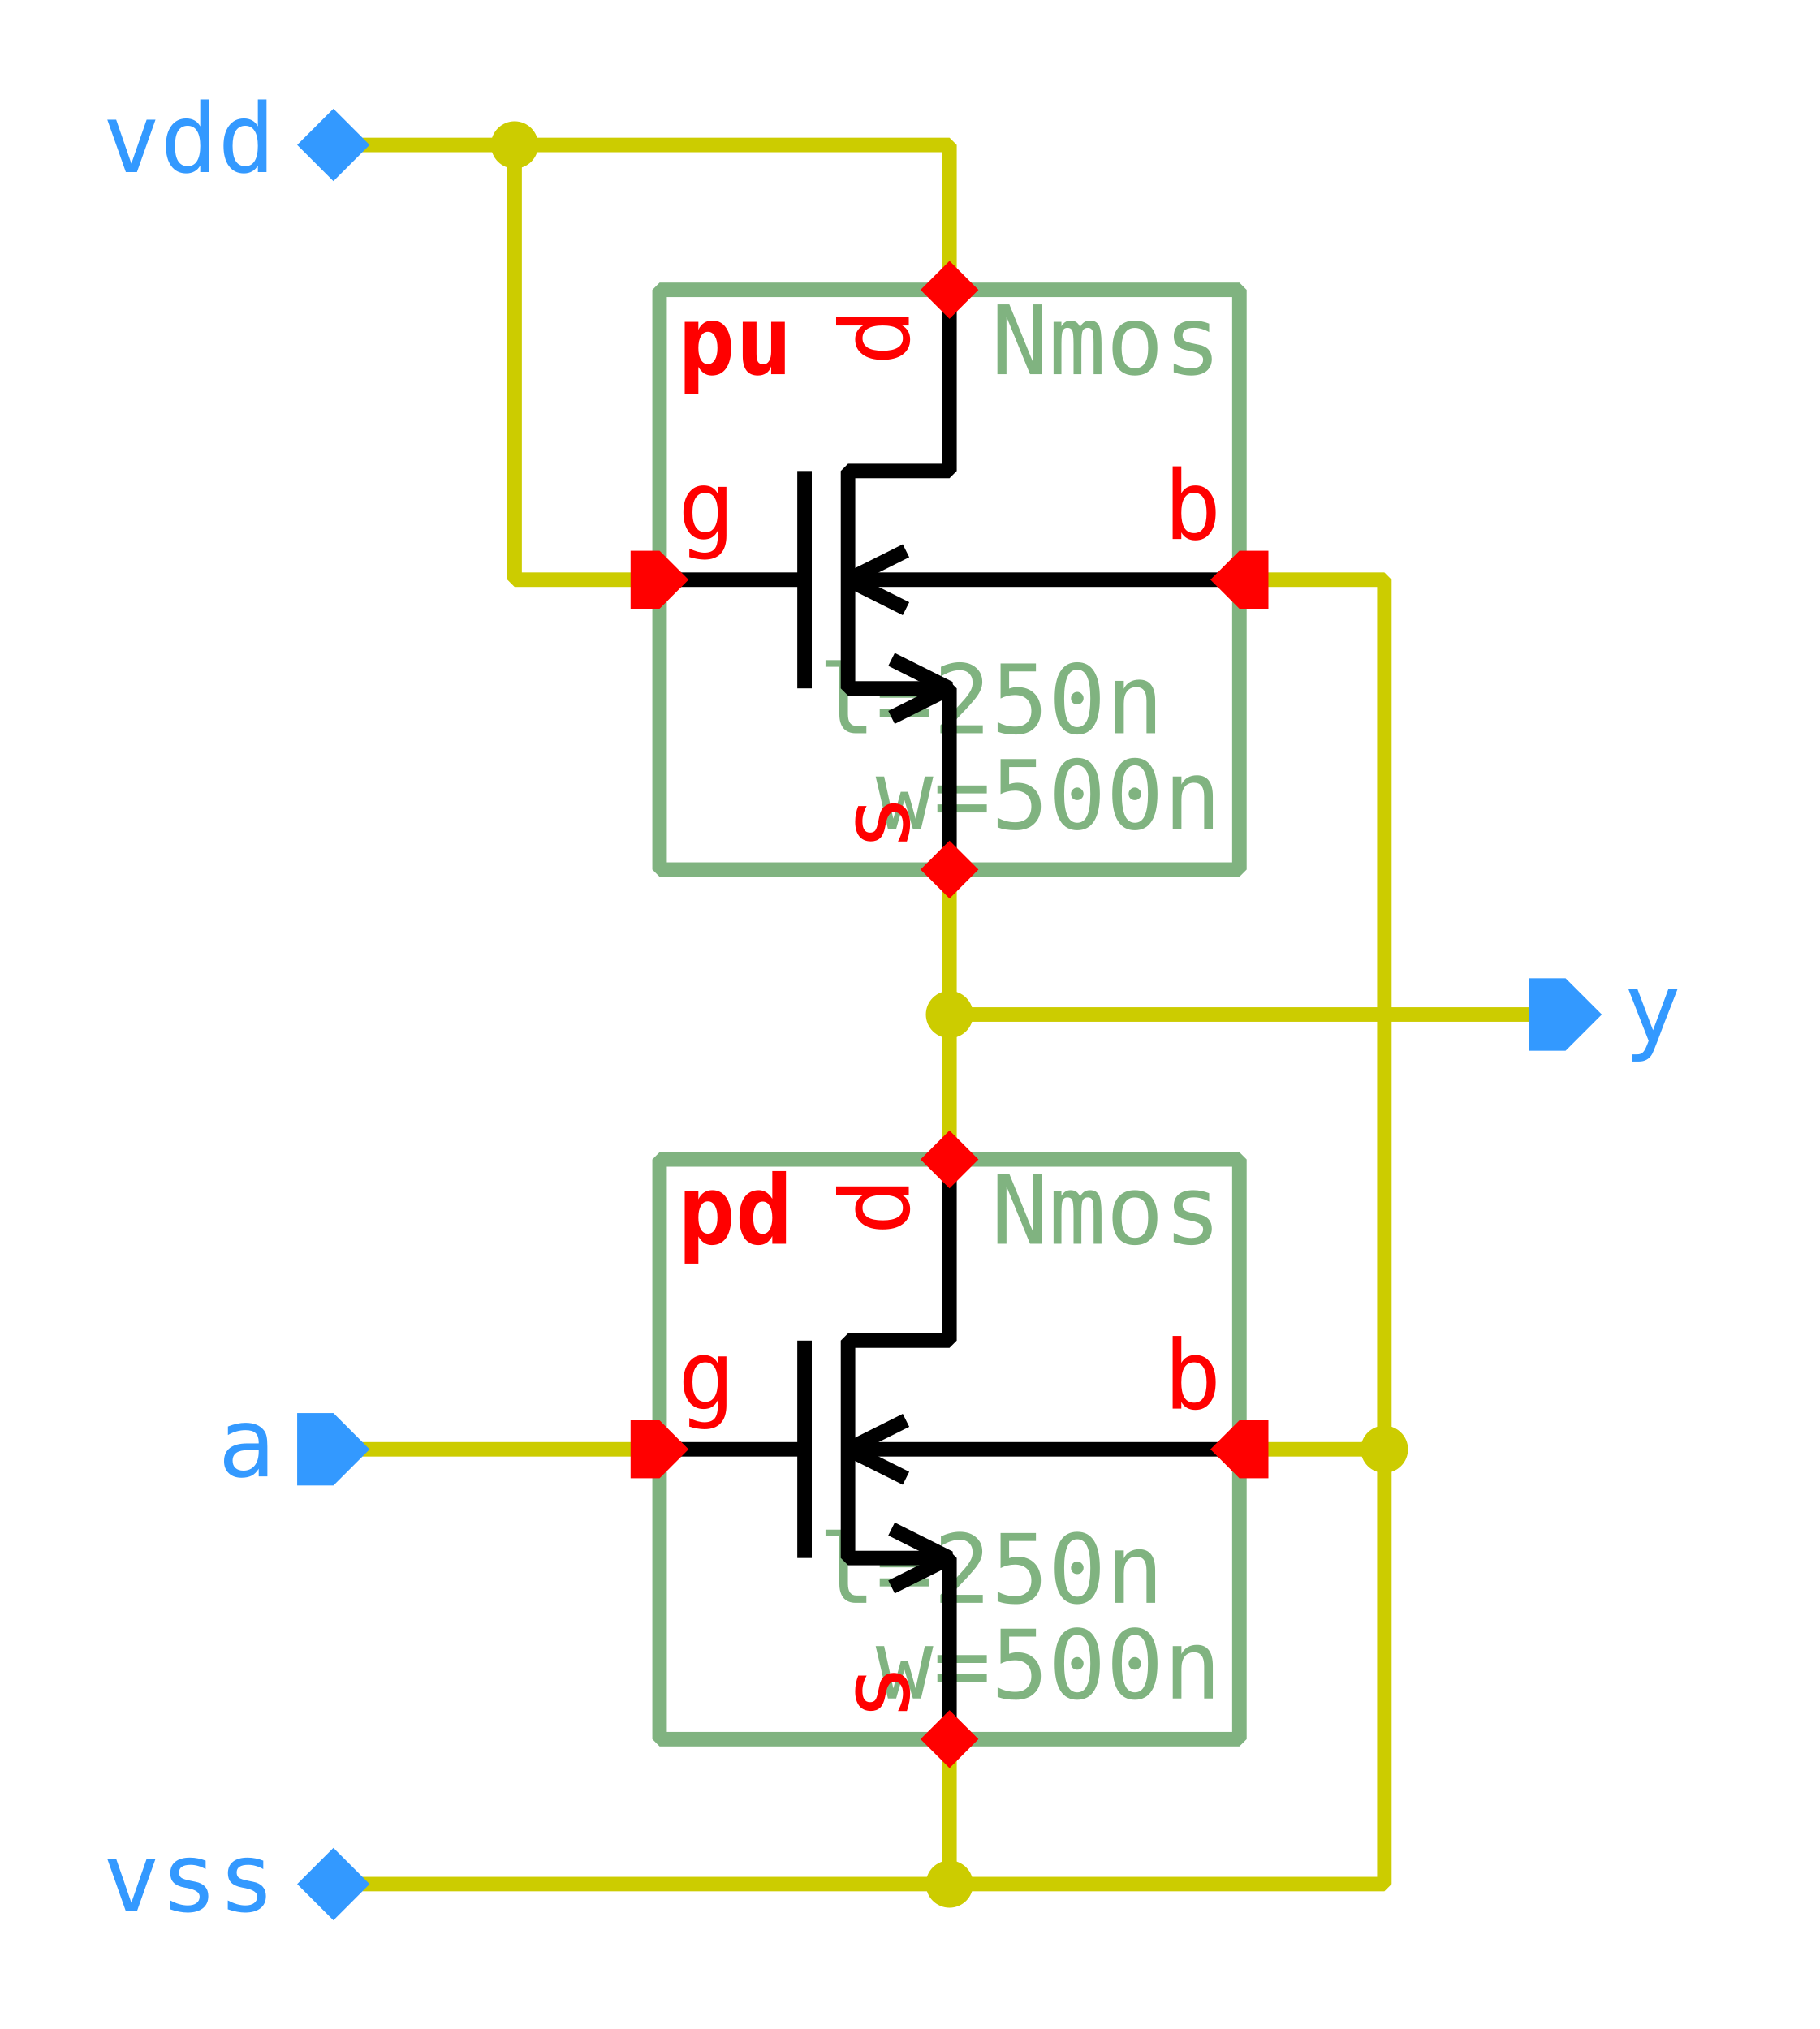
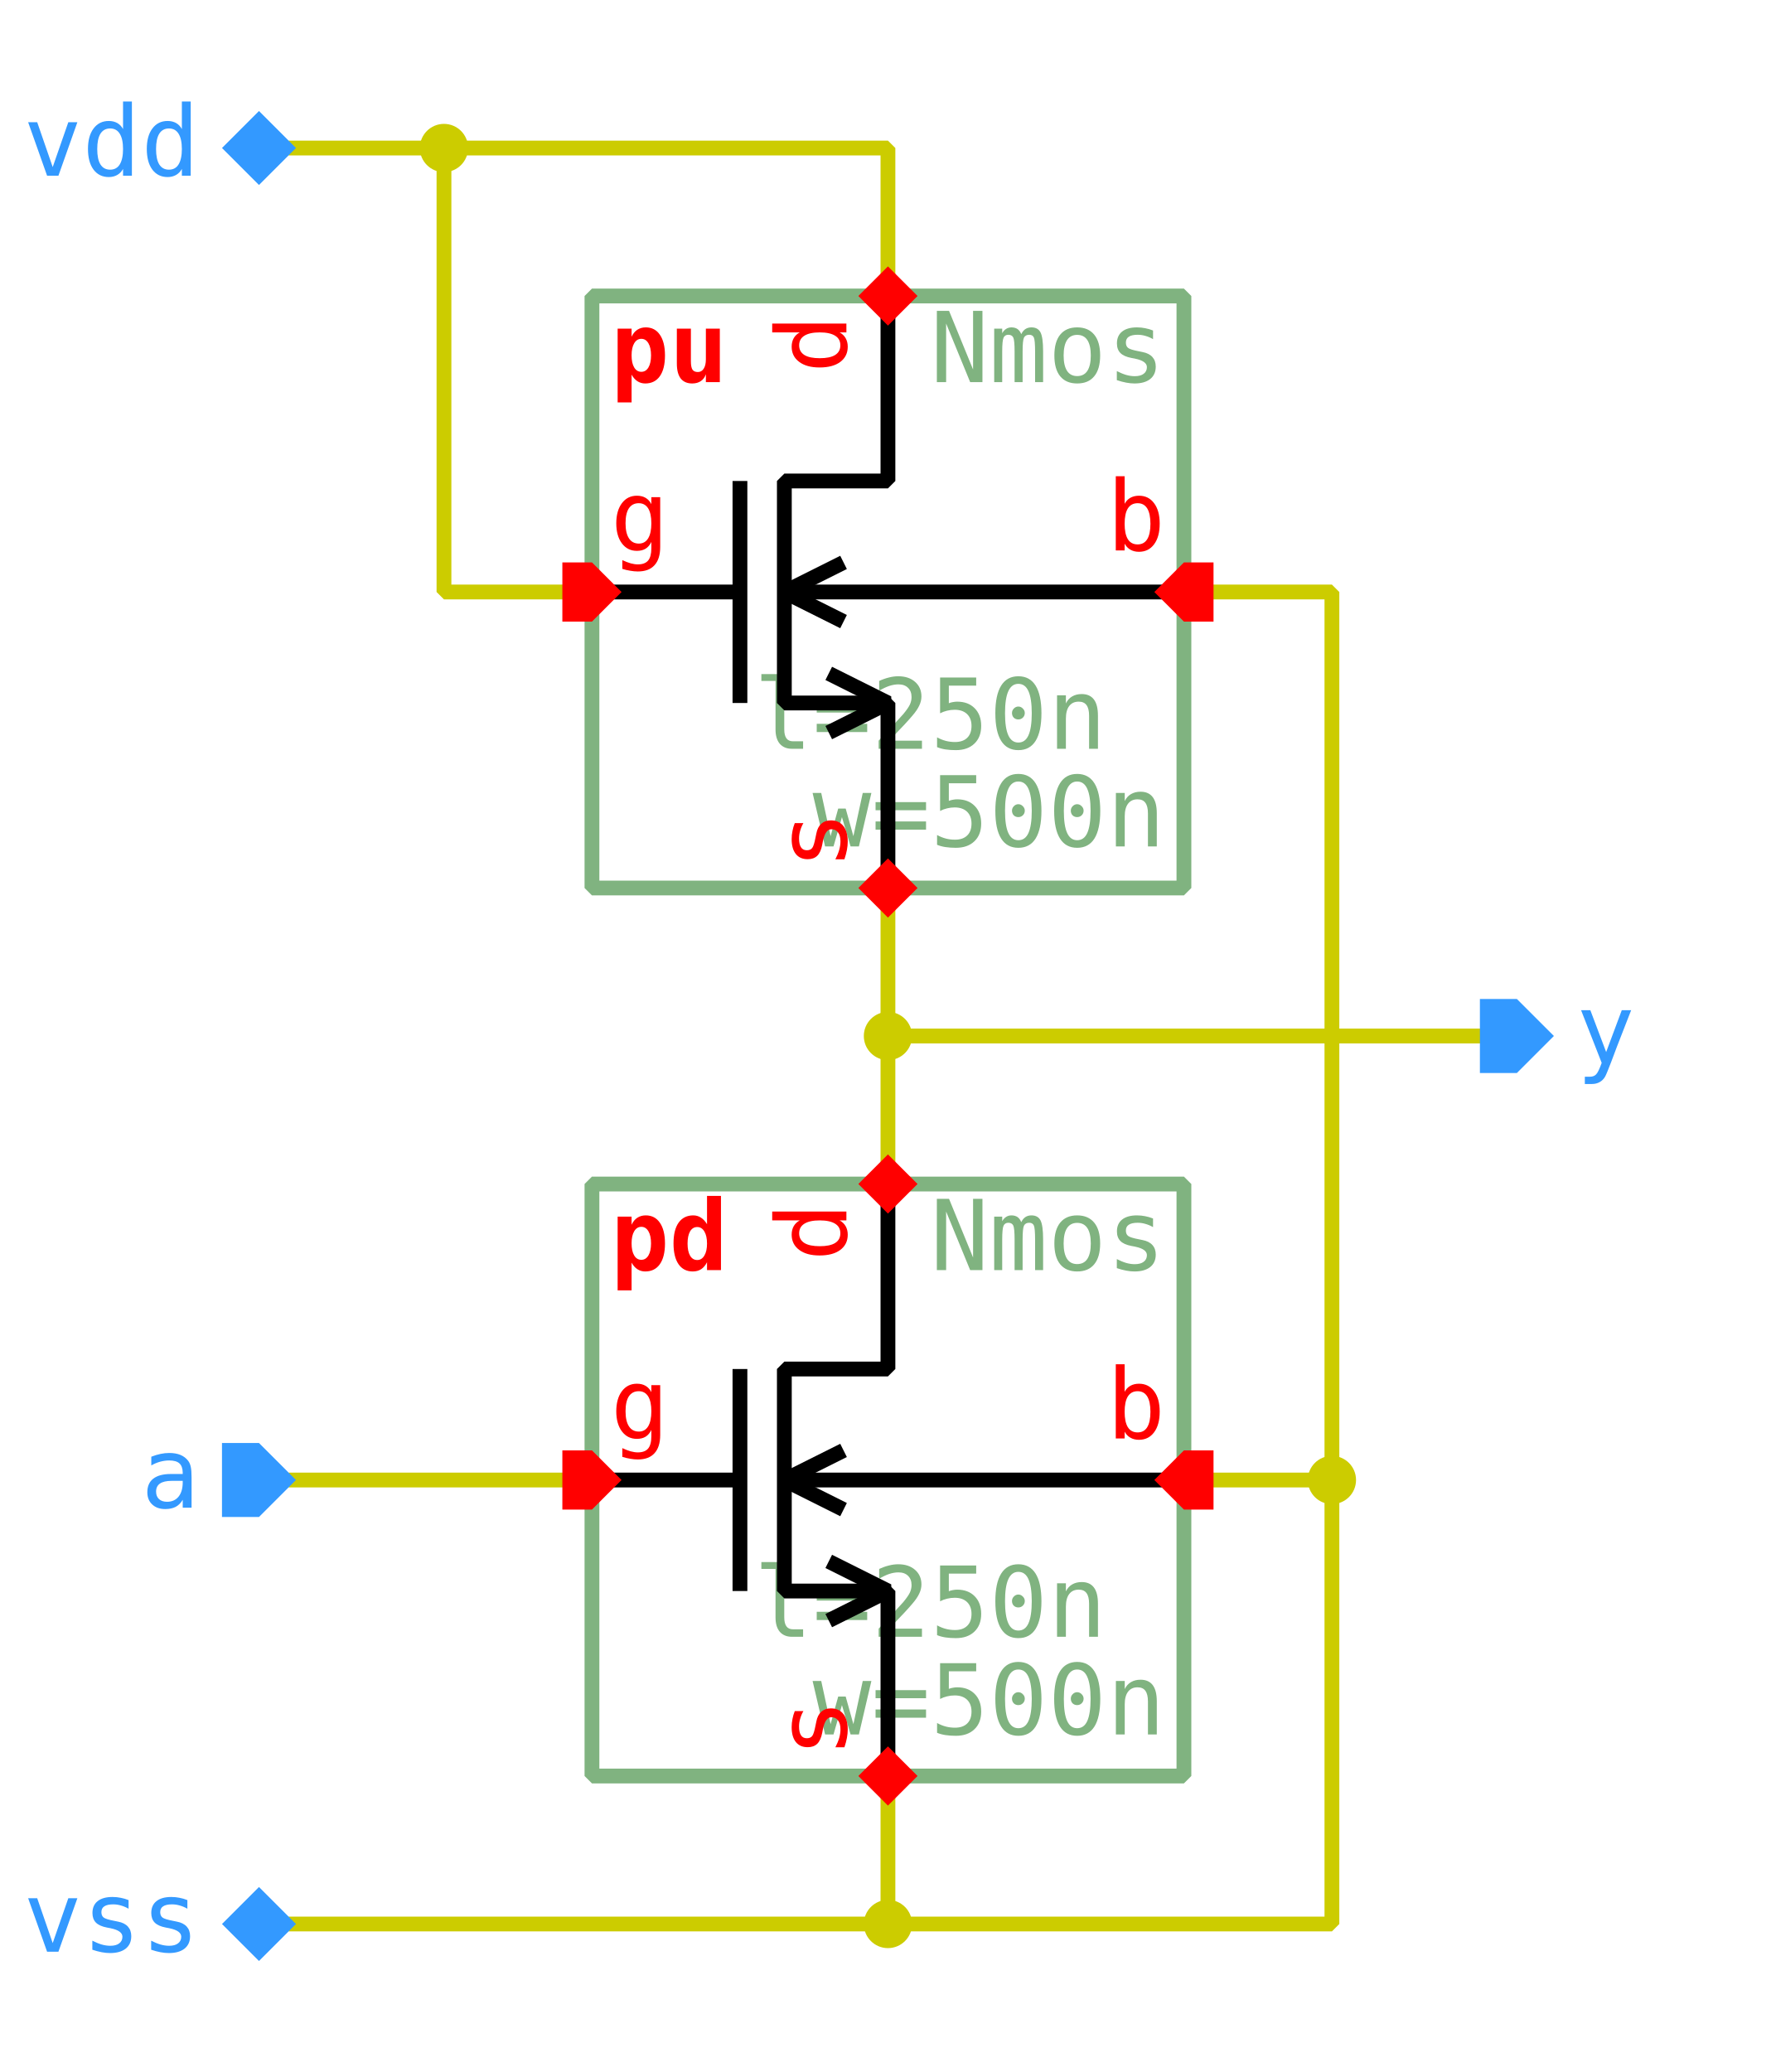
- <svg xmlns="http://www.w3.org/2000/svg" width="439.25px" height="490.0px" viewBox="-1.55 0.0 12.55 14.0">
+ <svg xmlns="http://www.w3.org/2000/svg" width="420.0px" height="490.0px" viewBox="-1.0 0.0 12.0 14.0">
  <style type="text/css">svg { stroke-linecap: butt; stroke-linejoin: bevel; } text { font-size: 11pt; font-family: "Inconsolata", monospace; font-stretch: 75%; } .instanceName { font-weight: bold; fill: #f00; } .pinLabel, .pinArrow { fill: #f00; } .params, .cellName { fill: #80b380; } .symbolOutline { stroke: #80b380; } .symbolPoly { stroke: #000; } .symbolOutline, .symbolPoly, .schemWire, .tapPoint { fill: none; stroke-width: 0.1; } .grid { fill: #ccc; } .schemWire, .tapPoint { stroke: #cc0; } .schemWire { stroke-linecap: square; } .connPoint, .tapPointLabel { fill: #cc0; } .portArrow, .portLabel { fill: #39f; }</style>
  <g transform="matrix(1 0 0 -1 0 14.0)">
    <path d="M1.0 1.0 L5.0 1.0 L5.0 2.0" class="schemWire" />
    <path d="M7.0 4.0 L8.0 4.0 L8.0 10.0 L7.0 10.0" class="schemWire" />
    <path d="M8.0 4.0 L8.0 1.0 L5.0 1.0" class="schemWire" />
    <path d="M1.0 13.0 L2.0 13.0 L5.0 13.0 L5.0 12.0" class="schemWire" />
    <path d="M2.0 13.0 L2.0 10.0 L3.0 10.0" class="schemWire" />
    <path d="M1.0 4.0 L2.0 4.0 L3.0 4.0" class="schemWire" />
    <path d="M5.0 6.0 L5.0 7.0 L5.0 8.0" class="schemWire" />
    <path d="M5.0 7.0 L9.0 7.0" class="schemWire" />
    <circle cx="5.0" cy="7.0" r="0.163" class="connPoint" />
    <circle cx="2.0" cy="13.0" r="0.163" class="connPoint" />
    <circle cx="5.0" cy="1.0" r="0.163" class="connPoint" />
    <circle cx="8.0" cy="4.0" r="0.163" class="connPoint" />
    <g>
      <rect x="3.0" y="2.0" width="4.0" height="4.0" class="symbolOutline" />
      <text transform="matrix(0.045 0 0 -0.045 6.875 5.875)" dominant-baseline="hanging" text-anchor="end" class="cellName">Nmos</text>
      <text transform="matrix(0.045 0 0 -0.045 6.875 2.125)" dominant-baseline="ideographic" text-anchor="end" class="params">
        <tspan x="0" y="-1em">l=250n</tspan>
        <tspan x="0" y="0em">w=500n</tspan>
      </text>
      <text transform="matrix(0.045 0 0 -0.045 3.125 5.875)" dominant-baseline="hanging" text-anchor="start" class="instanceName">pd</text>
      <path d="M2.0 0.0 L2.0 1.25 L1.3 1.25 L1.3 2.75 L2.0 2.75 L2.0 4.0" transform="matrix(1 0 0 1 3.0 2.0)" class="symbolPoly" />
      <path d="M1.0 1.25 L1.0 2.75" transform="matrix(1 0 0 1 3.0 2.0)" class="symbolPoly" />
      <path d="M0.0 2.0 L1.0 2.0" transform="matrix(1 0 0 1 3.0 2.0)" class="symbolPoly" />
      <path d="M4.0 2.0 L1.3 2.0" transform="matrix(1 0 0 1 3.0 2.0)" class="symbolPoly" />
      <path d="M1.7 1.8 L1.3 2.0 L1.7 2.2" transform="matrix(1 0 0 1 3.0 2.0)" class="symbolPoly" />
      <path d="M1.6 1.05 L2.0 1.25 L1.6 1.45" transform="matrix(1 0 0 1 3.0 2.0)" class="symbolPoly" />
      <path d="M0 0 L0.2 -0.2 L0.2 -0.4 L0 -0.4 L-0.2 -0.4 L-0.2 -0.2 Z" transform="matrix(0 -1 1 0 3.2 4.0)" class="pinArrow" />
      <text transform="matrix(0.045 0 0 -0.045 3.125 4.125)" dominant-baseline="ideographic" text-anchor="start" class="pinLabel">g</text>
      <path d="M0 0 L0.2 -0.2 L0.2 -0.2 L0 -0.4 L-0.2 -0.2 L-0.2 -0.2 Z" transform="matrix(1 0 0 1 5.0 2.2)" class="pinArrow" />
      <text transform="matrix(0 0.045 0.045 0 4.875 2.125)" dominant-baseline="ideographic" text-anchor="start" class="pinLabel">s</text>
      <path d="M0 0 L0.2 -0.2 L0.2 -0.2 L0 -0.4 L-0.2 -0.2 L-0.2 -0.2 Z" transform="matrix(-1 0 0 -1 5.0 5.8)" class="pinArrow" />
      <text transform="matrix(0 0.045 0.045 0 4.875 5.875)" dominant-baseline="ideographic" text-anchor="end" class="pinLabel">d</text>
      <path d="M0 0 L0.2 -0.2 L0.2 -0.4 L0 -0.4 L-0.2 -0.4 L-0.2 -0.2 Z" transform="matrix(0 1 -1 0 6.8 4.0)" class="pinArrow" />
      <text transform="matrix(0.045 0 0 -0.045 6.875 4.125)" dominant-baseline="ideographic" text-anchor="end" class="pinLabel">b</text>
    </g>
    <g>
      <rect x="3.0" y="8.0" width="4.0" height="4.0" class="symbolOutline" />
      <text transform="matrix(0.045 0 0 -0.045 6.875 11.875)" dominant-baseline="hanging" text-anchor="end" class="cellName">Nmos</text>
      <text transform="matrix(0.045 0 0 -0.045 6.875 8.125)" dominant-baseline="ideographic" text-anchor="end" class="params">
        <tspan x="0" y="-1em">l=250n</tspan>
        <tspan x="0" y="0em">w=500n</tspan>
      </text>
      <text transform="matrix(0.045 0 0 -0.045 3.125 11.875)" dominant-baseline="hanging" text-anchor="start" class="instanceName">pu</text>
      <path d="M2.0 0.0 L2.0 1.25 L1.3 1.25 L1.3 2.75 L2.0 2.75 L2.0 4.0" transform="matrix(1 0 0 1 3.0 8.0)" class="symbolPoly" />
      <path d="M1.0 1.25 L1.0 2.75" transform="matrix(1 0 0 1 3.0 8.0)" class="symbolPoly" />
      <path d="M0.0 2.0 L1.0 2.0" transform="matrix(1 0 0 1 3.0 8.0)" class="symbolPoly" />
      <path d="M4.0 2.0 L1.3 2.0" transform="matrix(1 0 0 1 3.0 8.0)" class="symbolPoly" />
      <path d="M1.7 1.8 L1.3 2.0 L1.7 2.2" transform="matrix(1 0 0 1 3.0 8.0)" class="symbolPoly" />
      <path d="M1.6 1.05 L2.0 1.25 L1.6 1.45" transform="matrix(1 0 0 1 3.0 8.0)" class="symbolPoly" />
      <path d="M0 0 L0.2 -0.2 L0.2 -0.4 L0 -0.4 L-0.2 -0.4 L-0.2 -0.2 Z" transform="matrix(0 -1 1 0 3.2 10.0)" class="pinArrow" />
      <text transform="matrix(0.045 0 0 -0.045 3.125 10.125)" dominant-baseline="ideographic" text-anchor="start" class="pinLabel">g</text>
      <path d="M0 0 L0.2 -0.2 L0.2 -0.2 L0 -0.4 L-0.2 -0.2 L-0.2 -0.2 Z" transform="matrix(1 0 0 1 5.0 8.2)" class="pinArrow" />
      <text transform="matrix(0 0.045 0.045 0 4.875 8.125)" dominant-baseline="ideographic" text-anchor="start" class="pinLabel">s</text>
      <path d="M0 0 L0.2 -0.2 L0.2 -0.2 L0 -0.4 L-0.2 -0.2 L-0.2 -0.2 Z" transform="matrix(-1 0 0 -1 5.0 11.8)" class="pinArrow" />
      <text transform="matrix(0 0.045 0.045 0 4.875 11.875)" dominant-baseline="ideographic" text-anchor="end" class="pinLabel">d</text>
      <path d="M0 0 L0.2 -0.2 L0.2 -0.4 L0 -0.4 L-0.2 -0.4 L-0.2 -0.2 Z" transform="matrix(0 1 -1 0 6.8 10.0)" class="pinArrow" />
      <text transform="matrix(0.045 0 0 -0.045 6.875 10.125)" dominant-baseline="ideographic" text-anchor="end" class="pinLabel">b</text>
    </g>
    <g>
      <path d="M0 0 L0.25 -0.25 L0.25 -0.25 L0 -0.5 L-0.25 -0.25 L-0.25 -0.25 Z" transform="matrix(0 -1 1 0 1.0 13.0)" class="portArrow" />
      <text transform="matrix(0.045 0 0 -0.045 0.35 13.0)" dominant-baseline="middle" text-anchor="end" class="portLabel">vdd</text>
    </g>
    <g>
      <path d="M0 0 L0.25 -0.25 L0.25 -0.25 L0 -0.5 L-0.25 -0.25 L-0.25 -0.25 Z" transform="matrix(0 -1 1 0 1.0 1.0)" class="portArrow" />
      <text transform="matrix(0.045 0 0 -0.045 0.35 1.0)" dominant-baseline="middle" text-anchor="end" class="portLabel">vss</text>
    </g>
    <g>
      <path d="M0 0 L0.25 -0.25 L0.25 -0.5 L0 -0.5 L-0.25 -0.5 L-0.25 -0.25 Z" transform="matrix(0 -1 1 0 1.0 4.0)" class="portArrow" />
      <text transform="matrix(0.045 0 0 -0.045 0.35 4.0)" dominant-baseline="middle" text-anchor="end" class="portLabel">a</text>
    </g>
    <g>
      <path d="M0 0 L0.25 0 L0.25 -0.25 L0 -0.5 L-0.25 -0.25 L-0.25 0 Z" transform="matrix(0 1 -1 0 9.0 7.0)" class="portArrow" />
      <text transform="matrix(0.045 0 0 -0.045 9.65 7.0)" dominant-baseline="middle" text-anchor="start" class="portLabel">y</text>
    </g>
  </g>
</svg>
